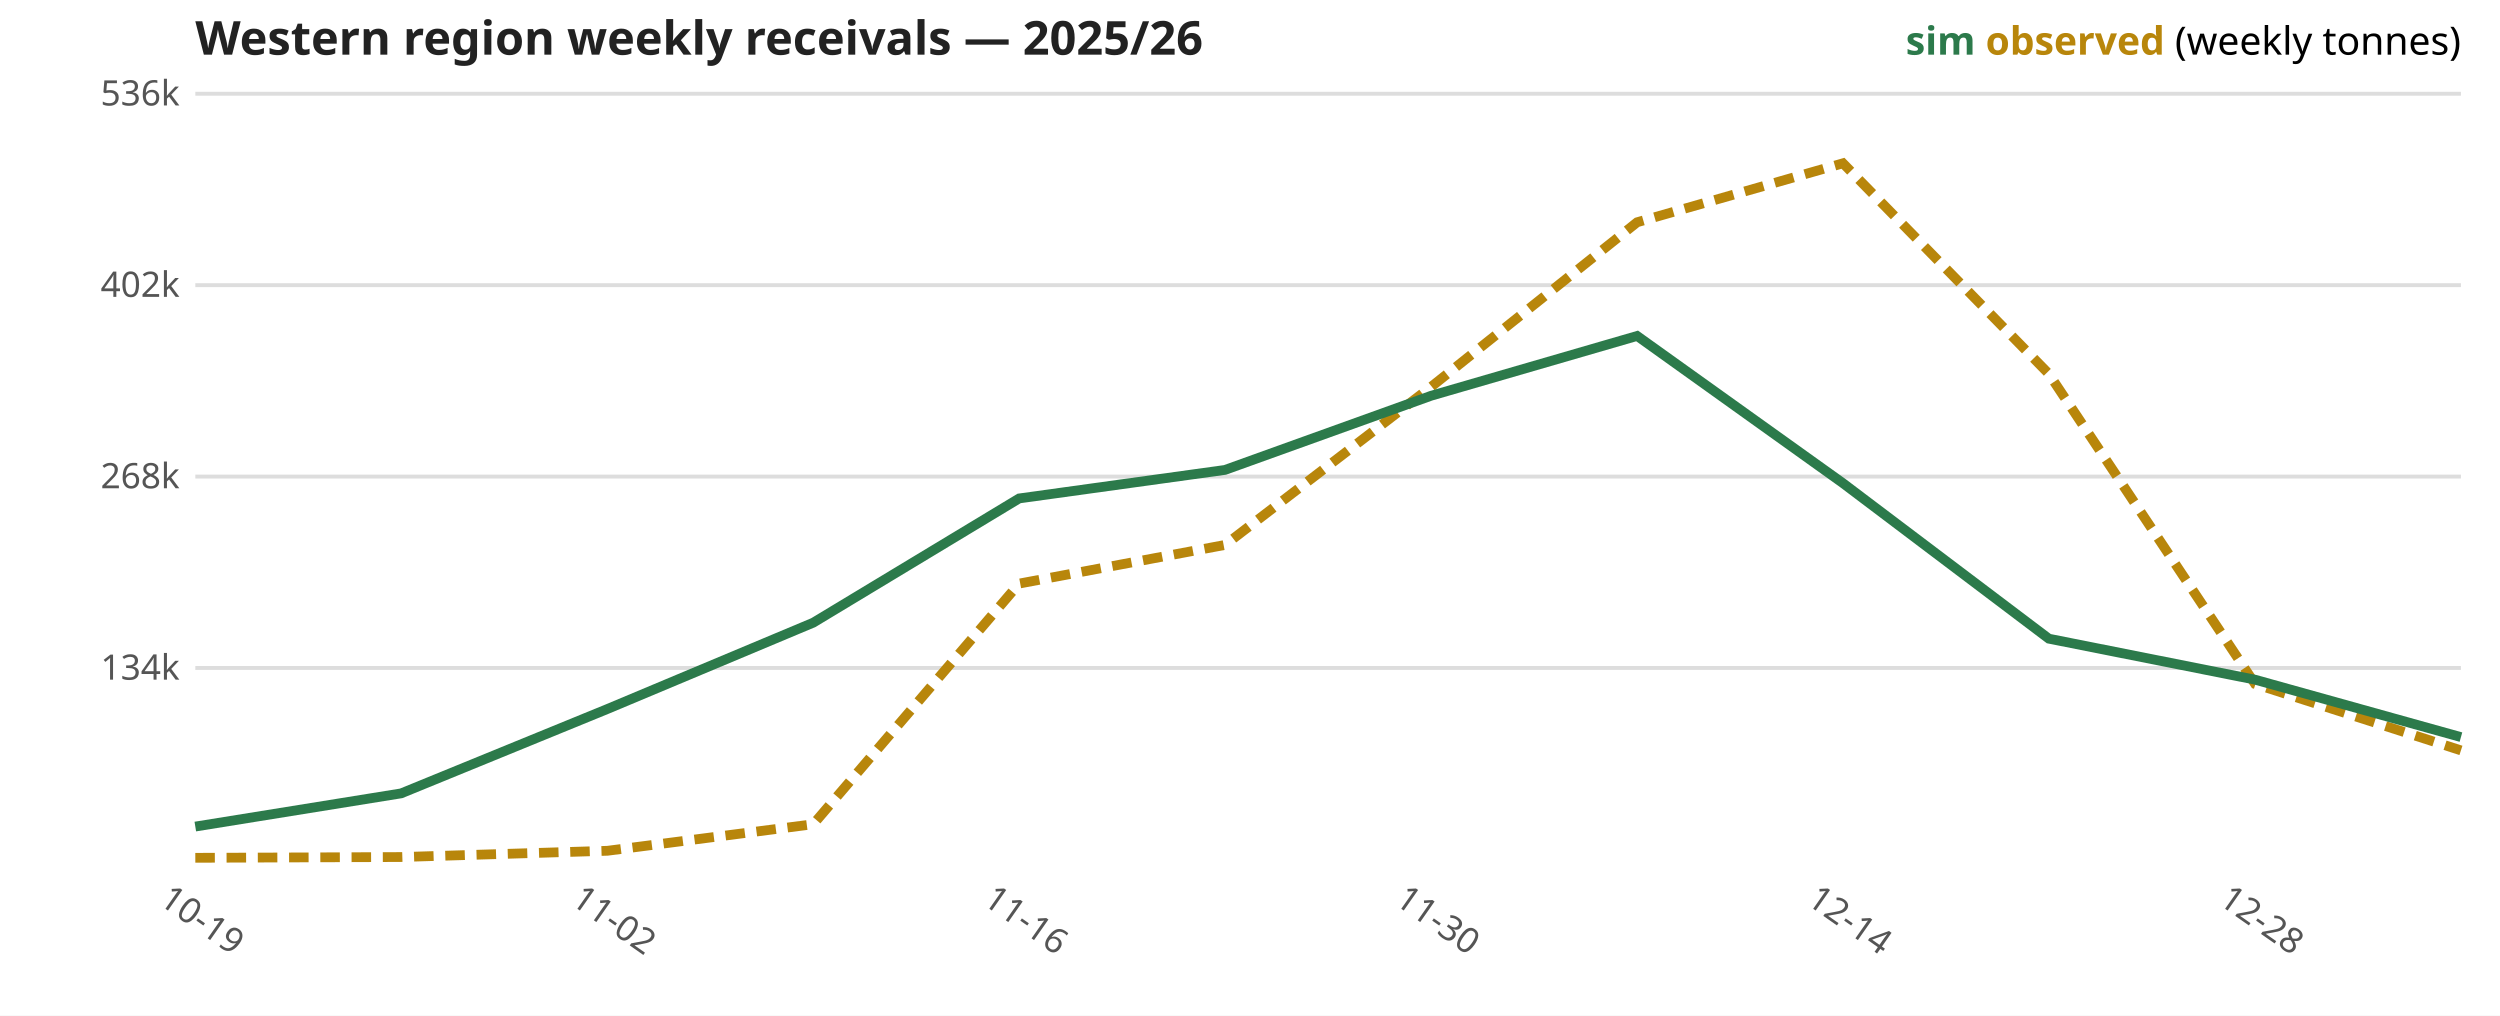
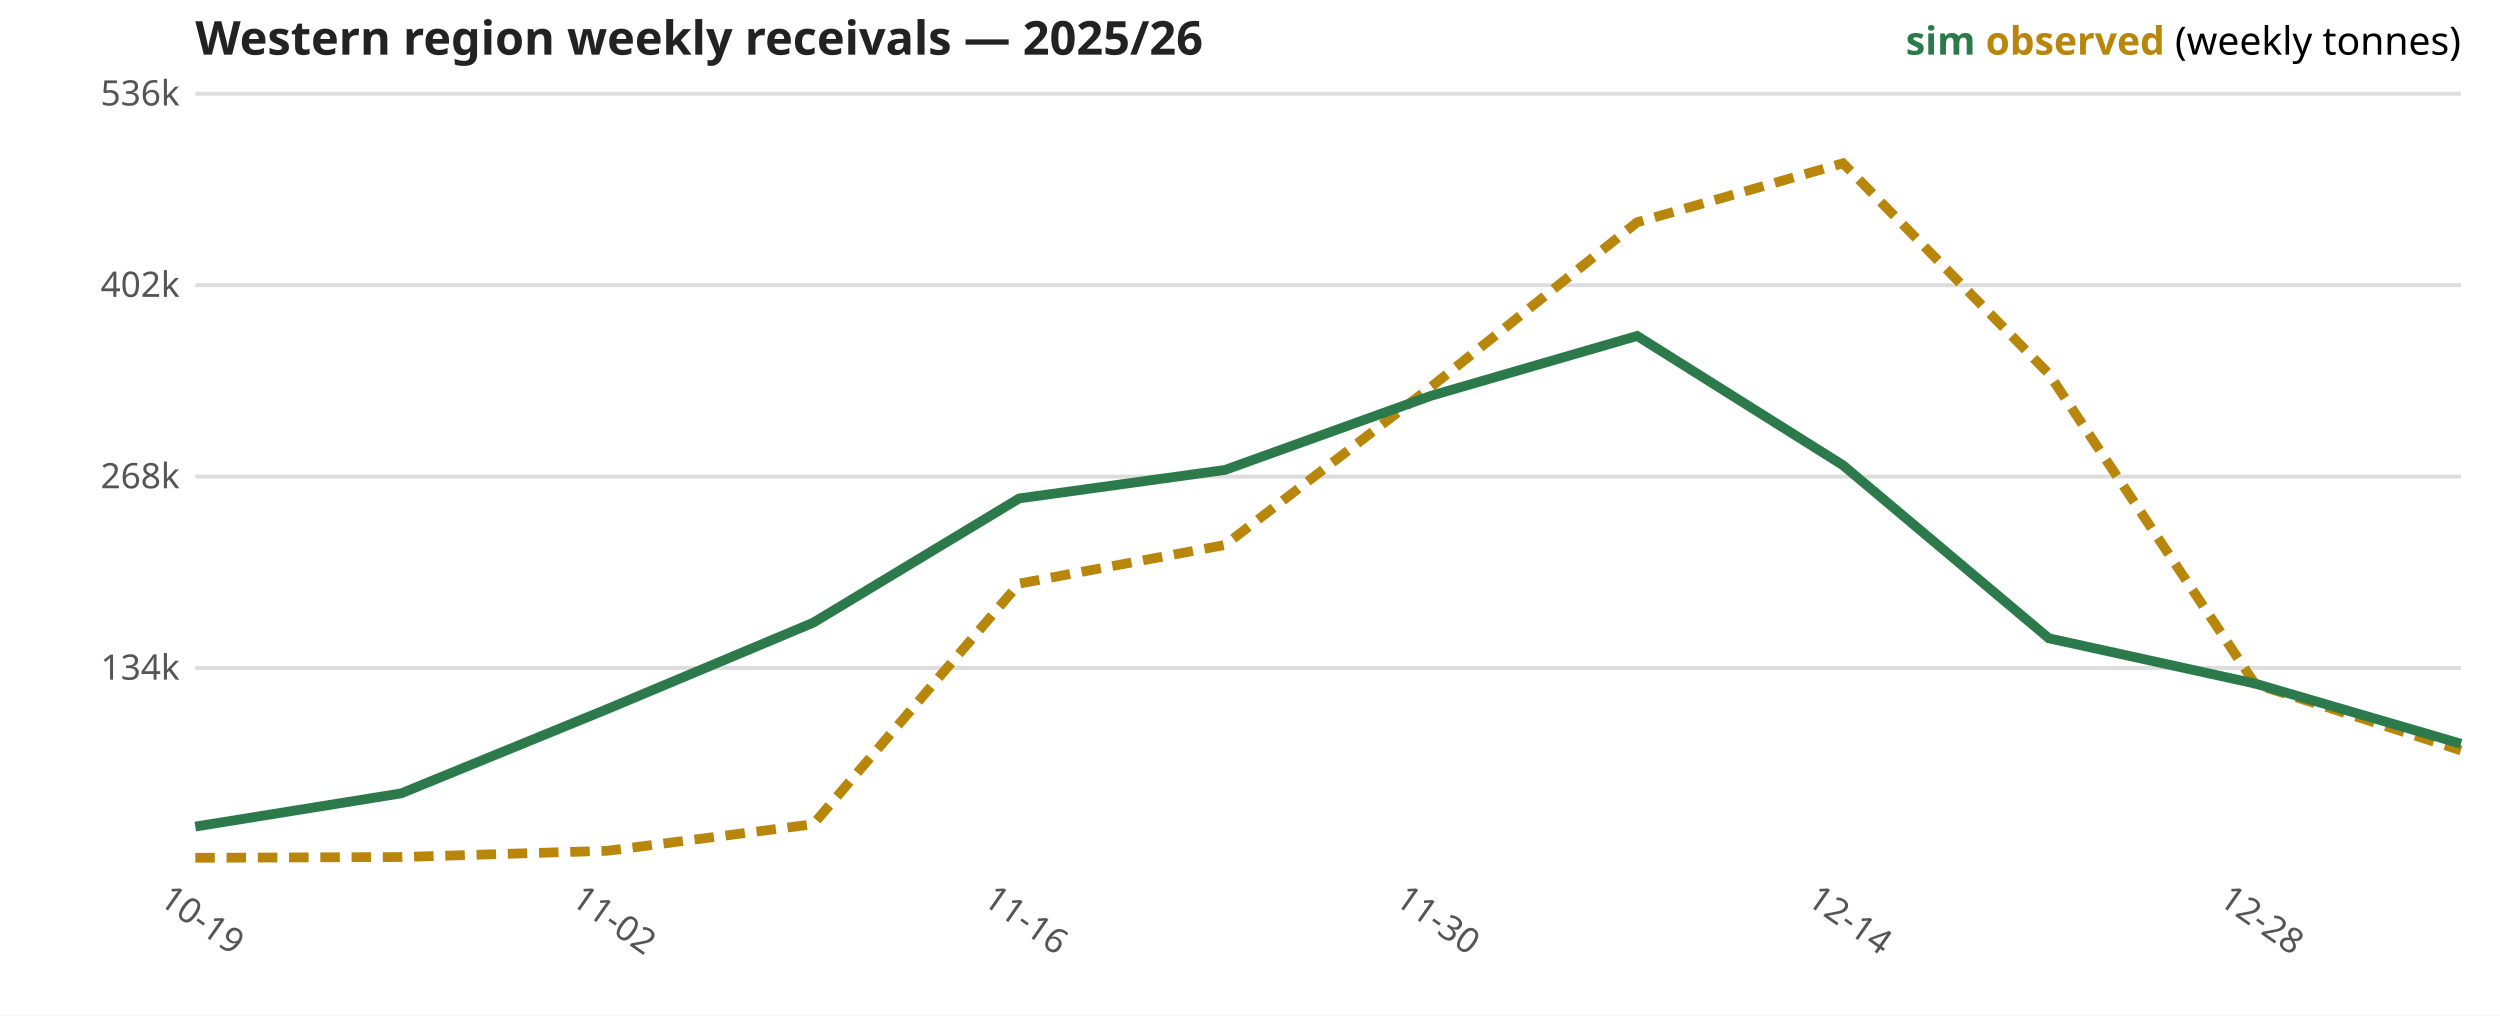
<svg xmlns="http://www.w3.org/2000/svg" viewBox="0 0 640 260" font-family="sans-serif">
  <rect width="640" height="260" fill="white" />
  <text x="50" y="14" font-size="12" font-weight="bold" fill="#222">Western region weekly receivals — 2025/26</text>
  <text x="630" y="14" font-size="10" text-anchor="end">
    <tspan fill="#2c7a4b" font-weight="bold">sim</tspan>
    <tspan fill="#b8860b" font-weight="bold">observed</tspan> (weekly tonnes)</text>
  <line x1="50" x2="630" y1="171" y2="171" stroke="#ddd" />
  <text x="46" y="174" font-size="9" text-anchor="end" fill="#555">134k</text>
  <line x1="50" x2="630" y1="122" y2="122" stroke="#ddd" />
  <text x="46" y="125" font-size="9" text-anchor="end" fill="#555">268k</text>
  <line x1="50" x2="630" y1="73" y2="73" stroke="#ddd" />
  <text x="46" y="76" font-size="9" text-anchor="end" fill="#555">402k</text>
  <line x1="50" x2="630" y1="24" y2="24" stroke="#ddd" />
  <text x="46" y="27" font-size="9" text-anchor="end" fill="#555">536k</text>
  <path d="M50.0,219.6L102.7,219.4L155.5,217.8L208.2,211.0L260.9,149.4L313.6,139.5L366.4,99.0L419.1,56.9L471.8,41.8L524.5,95.7L577.3,175.1L630.0,192.1" fill="none" stroke="#b8860b" stroke-width="2.5" stroke-dasharray="5 3" />
-   <path d="M50.0,211.6L102.7,203.1L155.5,181.5L208.2,159.4L260.9,127.6L313.6,120.3L366.4,101.3L419.1,86.0L471.8,123.7L524.5,163.5L577.3,174.0L630.0,188.7" fill="none" stroke="#2c7a4b" stroke-width="2.5" />
+   <path d="M50.0,211.6L102.7,203.1L155.5,181.5L208.2,159.4L260.9,127.6L313.6,120.3L366.4,101.3L419.1,86.0L471.8,119.1L524.5,163.4L577.3,175.0L630.0,190.4" fill="none" stroke="#2c7a4b" stroke-width="2.5" />
  <text x="50" y="238" font-size="9" text-anchor="middle" fill="#555" transform="rotate(35 50 238)">10-19</text>
  <text x="155.455" y="238" font-size="9" text-anchor="middle" fill="#555" transform="rotate(35 155.4545 238)">11-02</text>
  <text x="260.909" y="238" font-size="9" text-anchor="middle" fill="#555" transform="rotate(35 260.9091 238)">11-16</text>
  <text x="366.364" y="238" font-size="9" text-anchor="middle" fill="#555" transform="rotate(35 366.3636 238)">11-30</text>
  <text x="471.818" y="238" font-size="9" text-anchor="middle" fill="#555" transform="rotate(35 471.8182 238)">12-14</text>
  <text x="577.273" y="238" font-size="9" text-anchor="middle" fill="#555" transform="rotate(35 577.2727 238)">12-28</text>
</svg>
